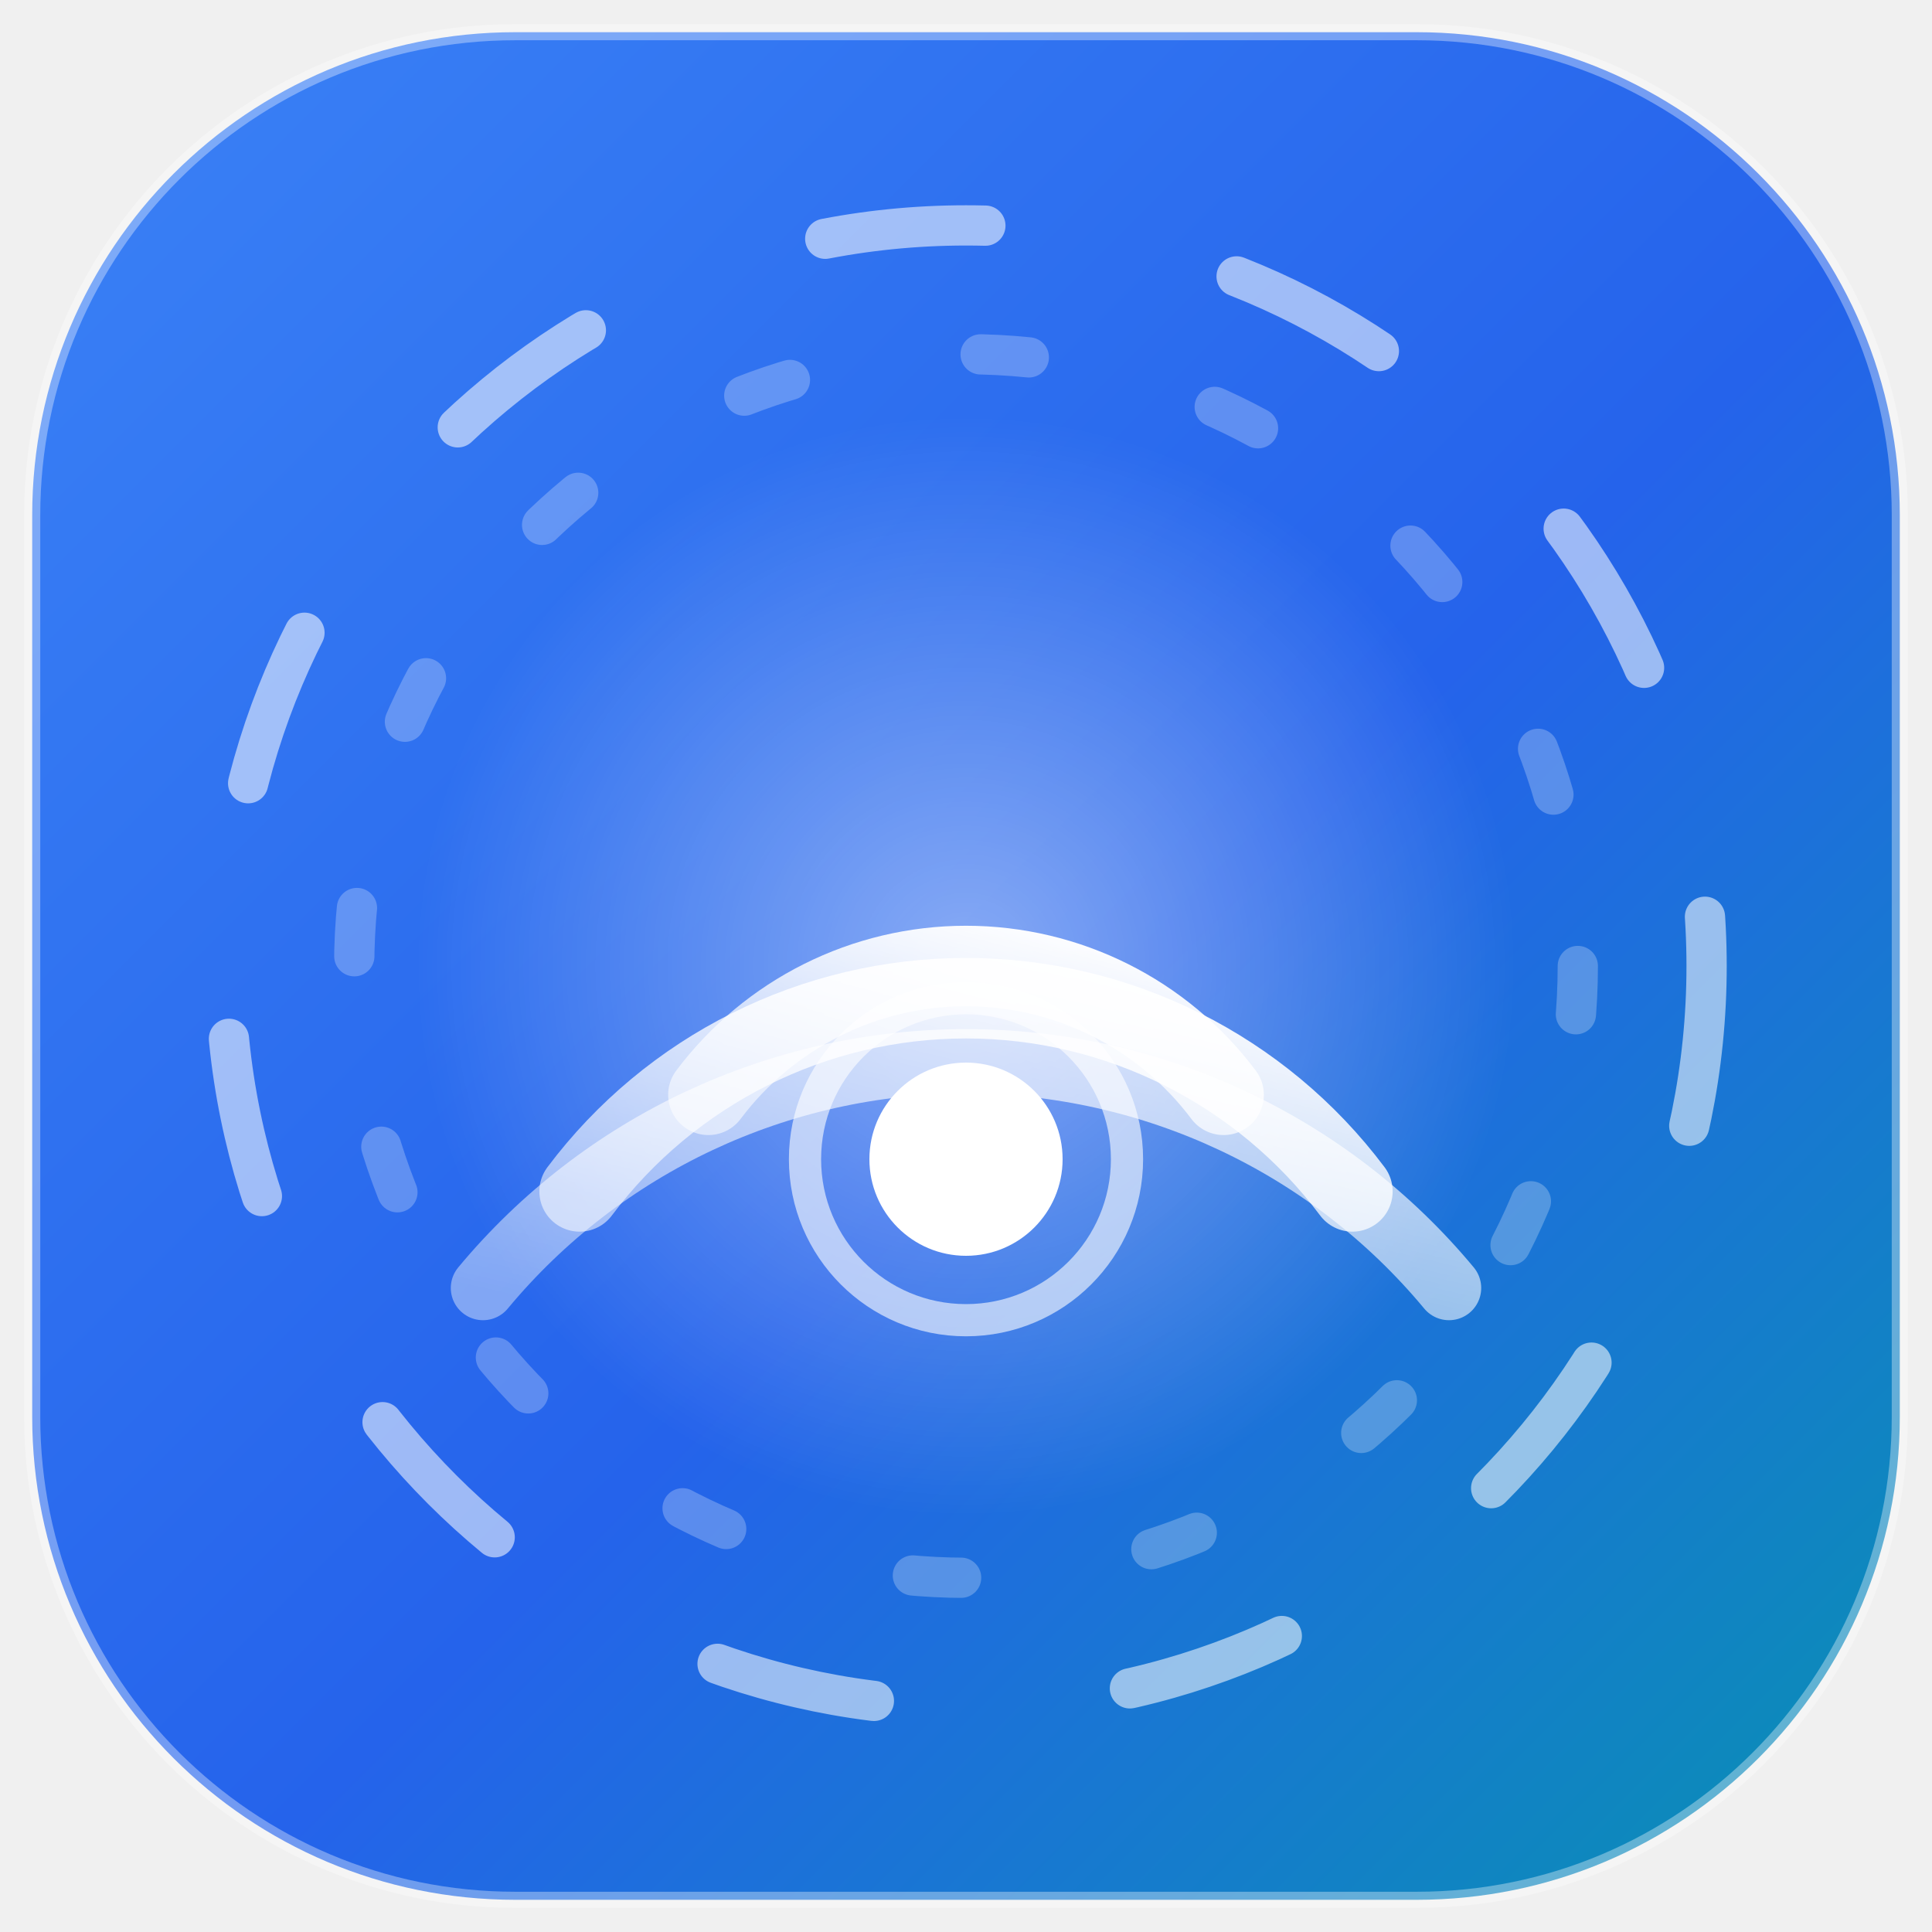
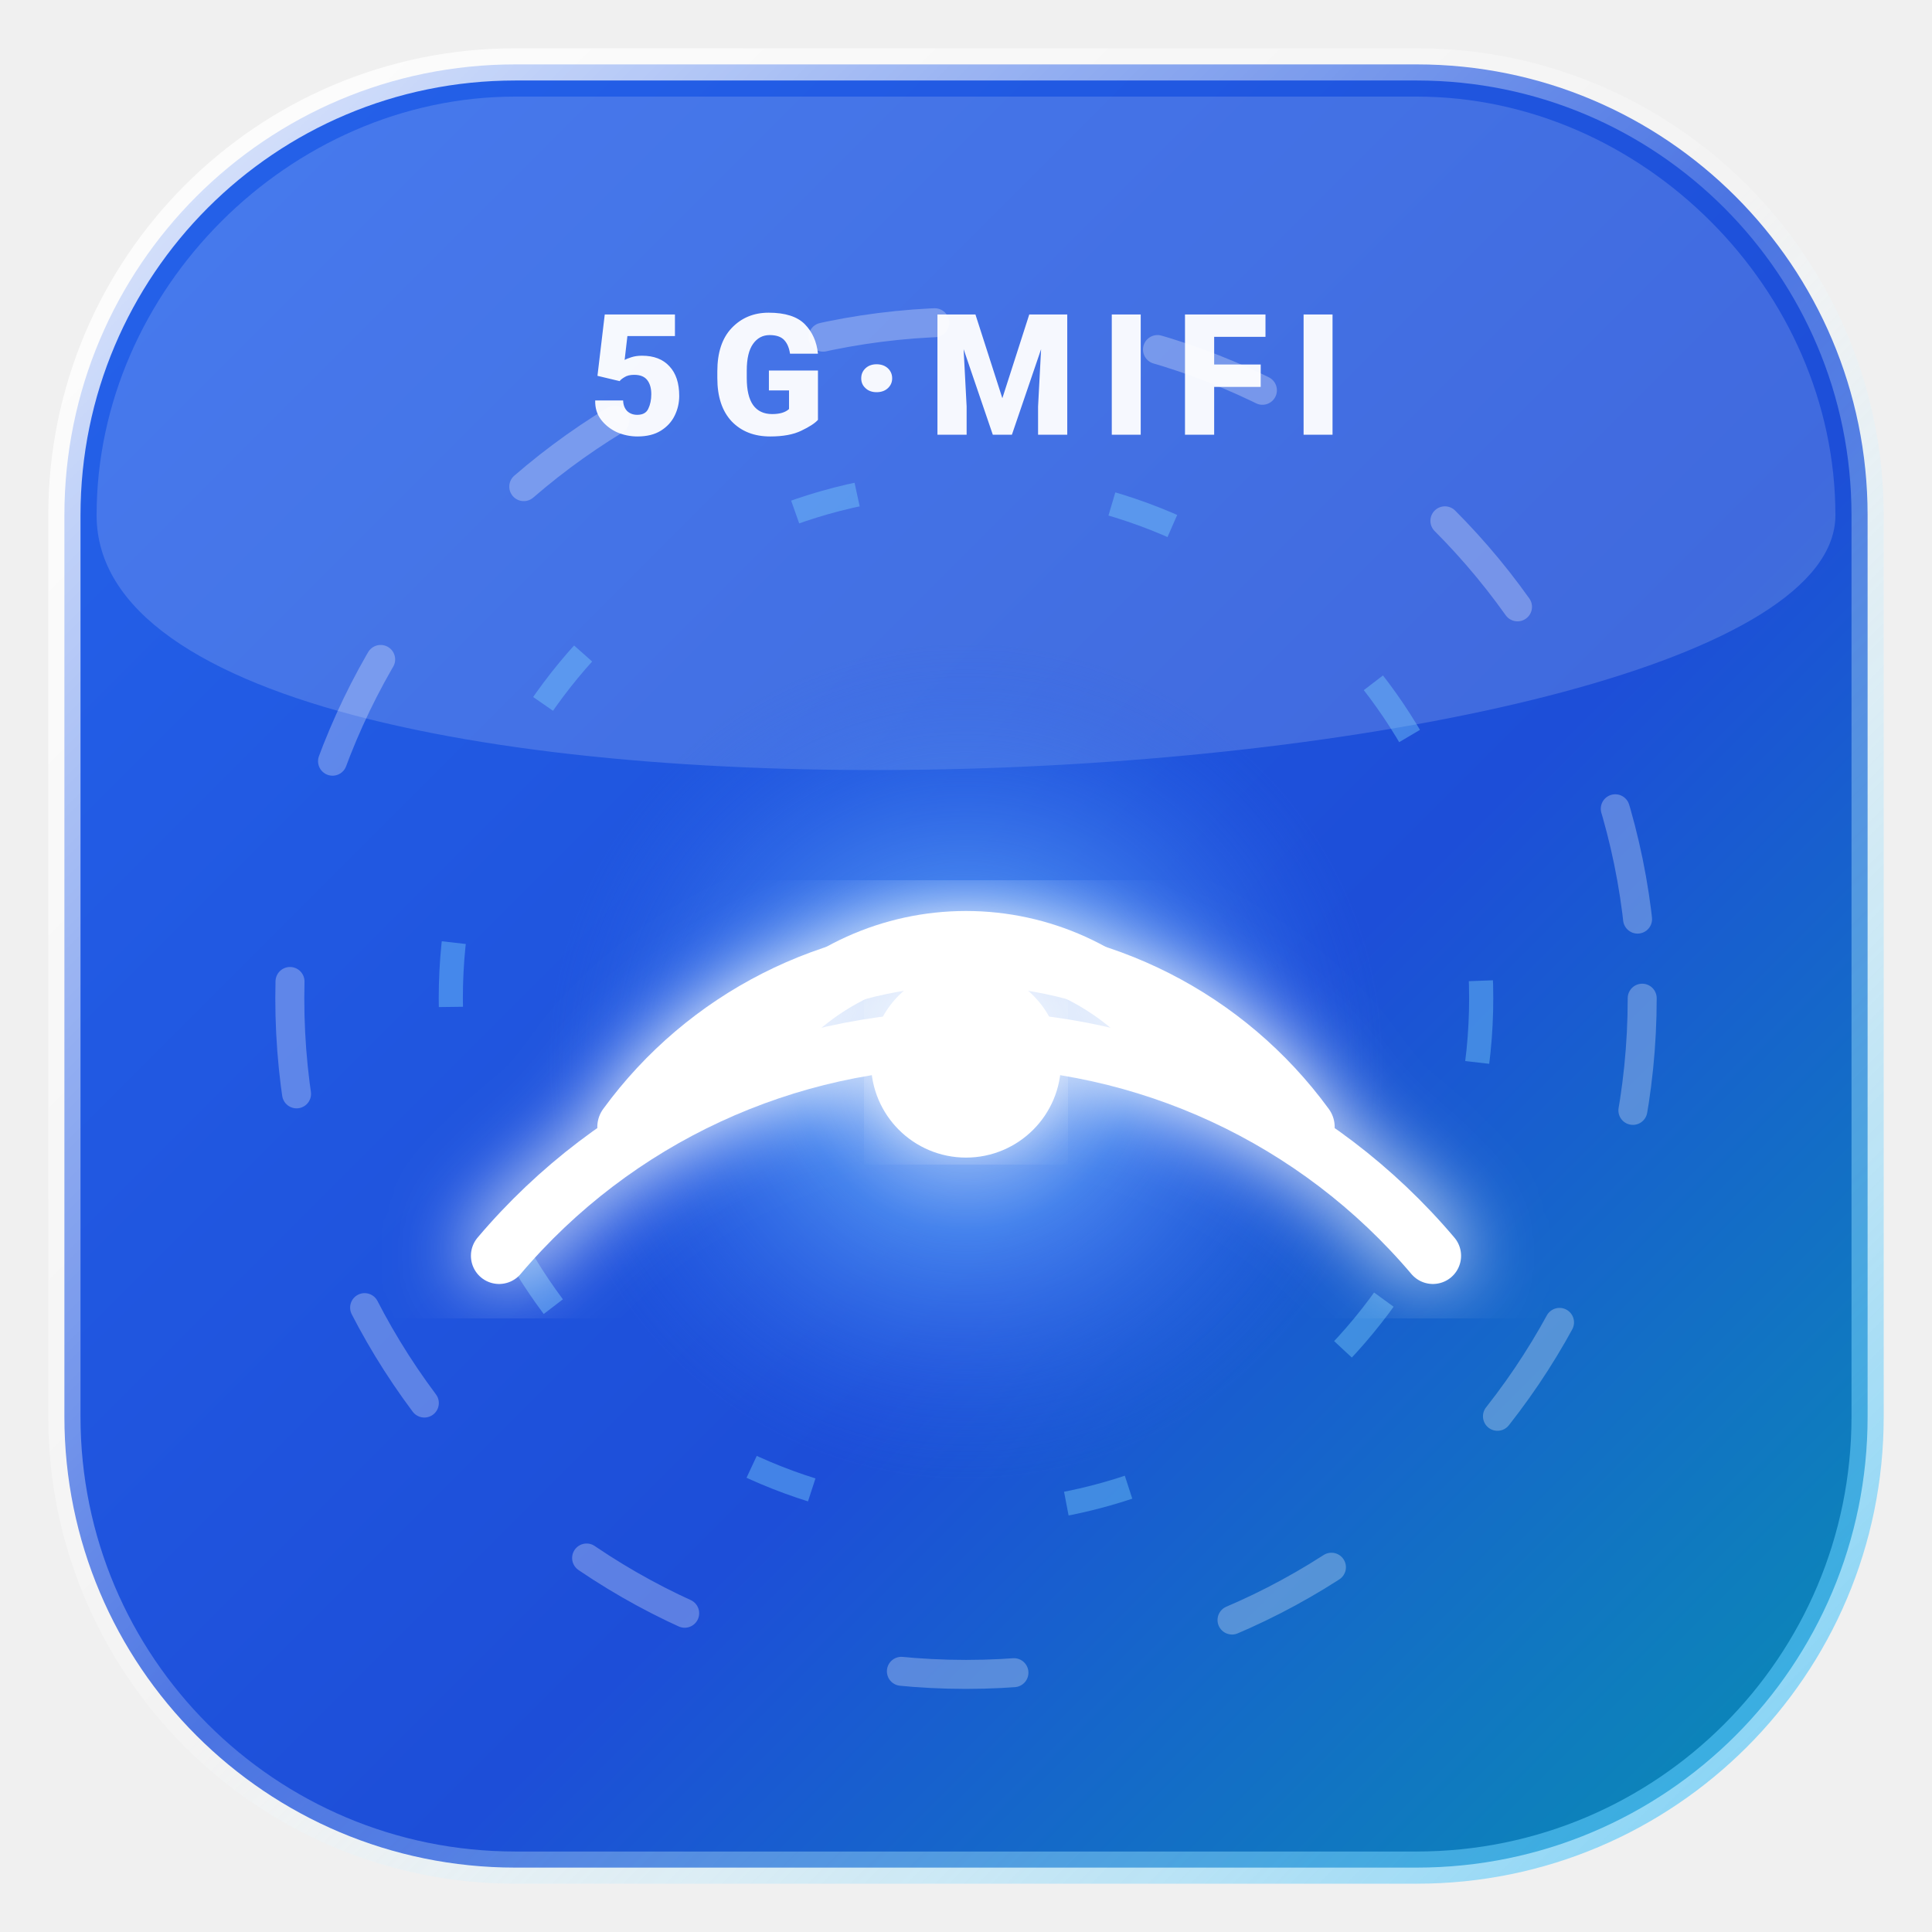
- <svg xmlns="http://www.w3.org/2000/svg" viewBox="0 0 120 120" width="120" height="120" role="img" aria-label="5G-MIFI 动态标识">
+ <svg xmlns="http://www.w3.org/2000/svg" viewBox="0 0 120 120" width="120" height="120" role="img" aria-label="5G-MIFI 动态全景标识">
  <defs>
-     <linearGradient id="bg" x1="0" y1="0" x2="1" y2="1">
-       <stop offset="0%" stop-color="#3b82f6" />
-       <stop offset="55%" stop-color="#2563eb" />
+     <linearGradient id="brandBg" x1="0%" y1="0%" x2="100%" y2="100%">
+       <stop offset="0%" stop-color="#2563eb" />
+       <stop offset="60%" stop-color="#1d4ed8" />
      <stop offset="100%" stop-color="#0891b2" />
    </linearGradient>
-     <linearGradient id="arc" x1="0" y1="1" x2="1" y2="0">
-       <stop offset="0%" stop-color="#ffffff" stop-opacity=".55" />
-       <stop offset="100%" stop-color="#ffffff" stop-opacity="1" />
+     <linearGradient id="brandBorder" x1="0%" y1="0%" x2="100%" y2="100%">
+       <stop offset="0%" stop-color="#ffffff" stop-opacity="0.9" />
+       <stop offset="50%" stop-color="#ffffff" stop-opacity="0.2" />
+       <stop offset="100%" stop-color="#38bdf8" stop-opacity="0.7" />
    </linearGradient>
-     <radialGradient id="halo" cx="50%" cy="50%" r="50%">
-       <stop offset="0%" stop-color="#ffffff" stop-opacity=".45" />
-       <stop offset="100%" stop-color="#ffffff" stop-opacity="0" />
+     <filter id="brandGlow" x="-20%" y="-20%" width="140%" height="140%">
+       <feGaussianBlur stdDeviation="2.5" result="blur" />
+       <feMerge>
+         <feMergeNode in="blur" />
+         <feMergeNode in="SourceGraphic" />
+       </feMerge>
+     </filter>
+     <radialGradient id="centerGlow" cx="50%" cy="50%" r="50%">
+       <stop offset="0%" stop-color="#ffffff" stop-opacity="0.95" />
+       <stop offset="40%" stop-color="#60a5fa" stop-opacity="0.6" />
+       <stop offset="100%" stop-color="#2563eb" stop-opacity="0" />
    </radialGradient>
  </defs>
-   <rect x="2" y="2" width="116" height="116" rx="30" fill="url(#bg)" />
-   <rect x="2" y="2" width="116" height="116" rx="30" fill="none" stroke="#ffffff" stroke-opacity=".35" />
-   <g fill="none" stroke="#ffffff" stroke-opacity=".55" stroke-width="2.5" stroke-linecap="round">
-     <circle cx="60" cy="60" r="46" stroke-dasharray="10 16">
-       <animateTransform attributeName="transform" type="rotate" from="0 60 60" to="360 60 60" dur="14s" repeatCount="indefinite" />
-     </circle>
-     <circle cx="60" cy="60" r="38" stroke-opacity=".25" stroke-dasharray="3 12">
-       <animateTransform attributeName="transform" type="rotate" from="360 60 60" to="0 60 60" dur="20s" repeatCount="indefinite" />
-     </circle>
-   </g>
-   <circle cx="60" cy="60" r="34" fill="url(#halo)">
-     <animate attributeName="r" values="30;38;30" dur="3.6s" repeatCount="indefinite" />
-     <animate attributeName="opacity" values=".8;.35;.8" dur="3.6s" repeatCount="indefinite" />
+   <rect x="4" y="4" width="112" height="112" rx="28" fill="url(#brandBg)" />
+   <rect x="4" y="4" width="112" height="112" rx="28" fill="none" stroke="url(#brandBorder)" stroke-width="2" />
+   <path d="M 6 32 C 6 18, 18 6, 32 6 L 88 6 C 102 6, 114 18, 114 32 C 114 50, 6 56, 6 32 Z" fill="#ffffff" fill-opacity="0.16" />
+   <circle cx="60" cy="62" r="42" fill="none" stroke="#ffffff" stroke-opacity="0.28" stroke-width="1.8" stroke-linecap="round" stroke-dasharray="7 14">
+     <animateTransform attributeName="transform" type="rotate" from="0 60 62" to="360 60 62" dur="18s" repeatCount="indefinite" />
  </circle>
-   <g fill="none" stroke="url(#arc)" stroke-linecap="round">
-     <path d="M44 68 A 20 20 0 0 1 76 68" stroke-width="5">
-       <animate attributeName="opacity" values="1;.35;1" dur="2.4s" begin="0s" repeatCount="indefinite" />
+   <circle cx="60" cy="62" r="32" fill="none" stroke="#7dd3fc" stroke-opacity="0.4" stroke-width="1.5" stroke-dasharray="4 16">
+     <animateTransform attributeName="transform" type="rotate" from="360 60 62" to="0 60 62" dur="12s" repeatCount="indefinite" />
+   </circle>
+   <circle cx="60" cy="66" r="26" fill="url(#centerGlow)">
+     <animate attributeName="r" values="22;28;22" dur="3s" repeatCount="indefinite" />
+     <animate attributeName="opacity" values="0.7;1;0.7" dur="3s" repeatCount="indefinite" />
+   </circle>
+   <g fill="none" stroke="#ffffff" stroke-linecap="round" filter="url(#brandGlow)">
+     <path d="M 48 64 A 16 16 0 0 1 72 64" stroke-width="4">
+       <animate attributeName="opacity" values="1;0.4;1" dur="2.2s" repeatCount="indefinite" />
    </path>
-     <path d="M36 74 A 30 30 0 0 1 84 74" stroke-width="5">
-       <animate attributeName="opacity" values=".35;1;.35" dur="2.4s" begin="0s" repeatCount="indefinite" />
+     <path d="M 39 70 A 26 26 0 0 1 81 70" stroke-width="3.8">
+       <animate attributeName="opacity" values="0.4;1;0.4" dur="2.2s" repeatCount="indefinite" />
    </path>
-     <path d="M30 80 A 39 39 0 0 1 90 80" stroke-width="4" stroke-opacity=".75">
-       <animate attributeName="opacity" values=".25;.9;.25" dur="2.4s" begin="1.2s" repeatCount="indefinite" />
+     <path d="M 31 78 A 38 38 0 0 1 89 78" stroke-width="3.5">
+       <animate attributeName="opacity" values="0.2;0.9;0.2" dur="2.2s" repeatCount="indefinite" />
    </path>
  </g>
-   <circle cx="60" cy="72" r="6" fill="#ffffff">
-     <animate attributeName="r" values="5;7.5;5" dur="2s" repeatCount="indefinite" />
+   <circle cx="60" cy="66" r="4.5" fill="#ffffff" filter="url(#brandGlow)" />
+   <circle cx="60" cy="66" r="5" fill="none" stroke="#ffffff" stroke-width="1.8">
+     <animate attributeName="r" values="5;22" dur="2s" repeatCount="indefinite" />
+     <animate attributeName="opacity" values="0.9;0" dur="2s" repeatCount="indefinite" />
  </circle>
-   <circle cx="60" cy="72" r="10" fill="none" stroke="#ffffff" stroke-opacity=".6" stroke-width="2">
-     <animate attributeName="r" values="6;16;6" dur="2.4s" repeatCount="indefinite" />
-     <animate attributeName="opacity" values=".8;0;.8" dur="2.4s" repeatCount="indefinite" />
-   </circle>
+   <text x="60" y="27" text-anchor="middle" font-family="-apple-system, BlinkMacSystemFont, 'Segoe UI', Roboto, sans-serif" font-weight="900" font-size="10.5" fill="#ffffff" letter-spacing="1.5" opacity="0.95">5G·MIFI</text>
</svg>
